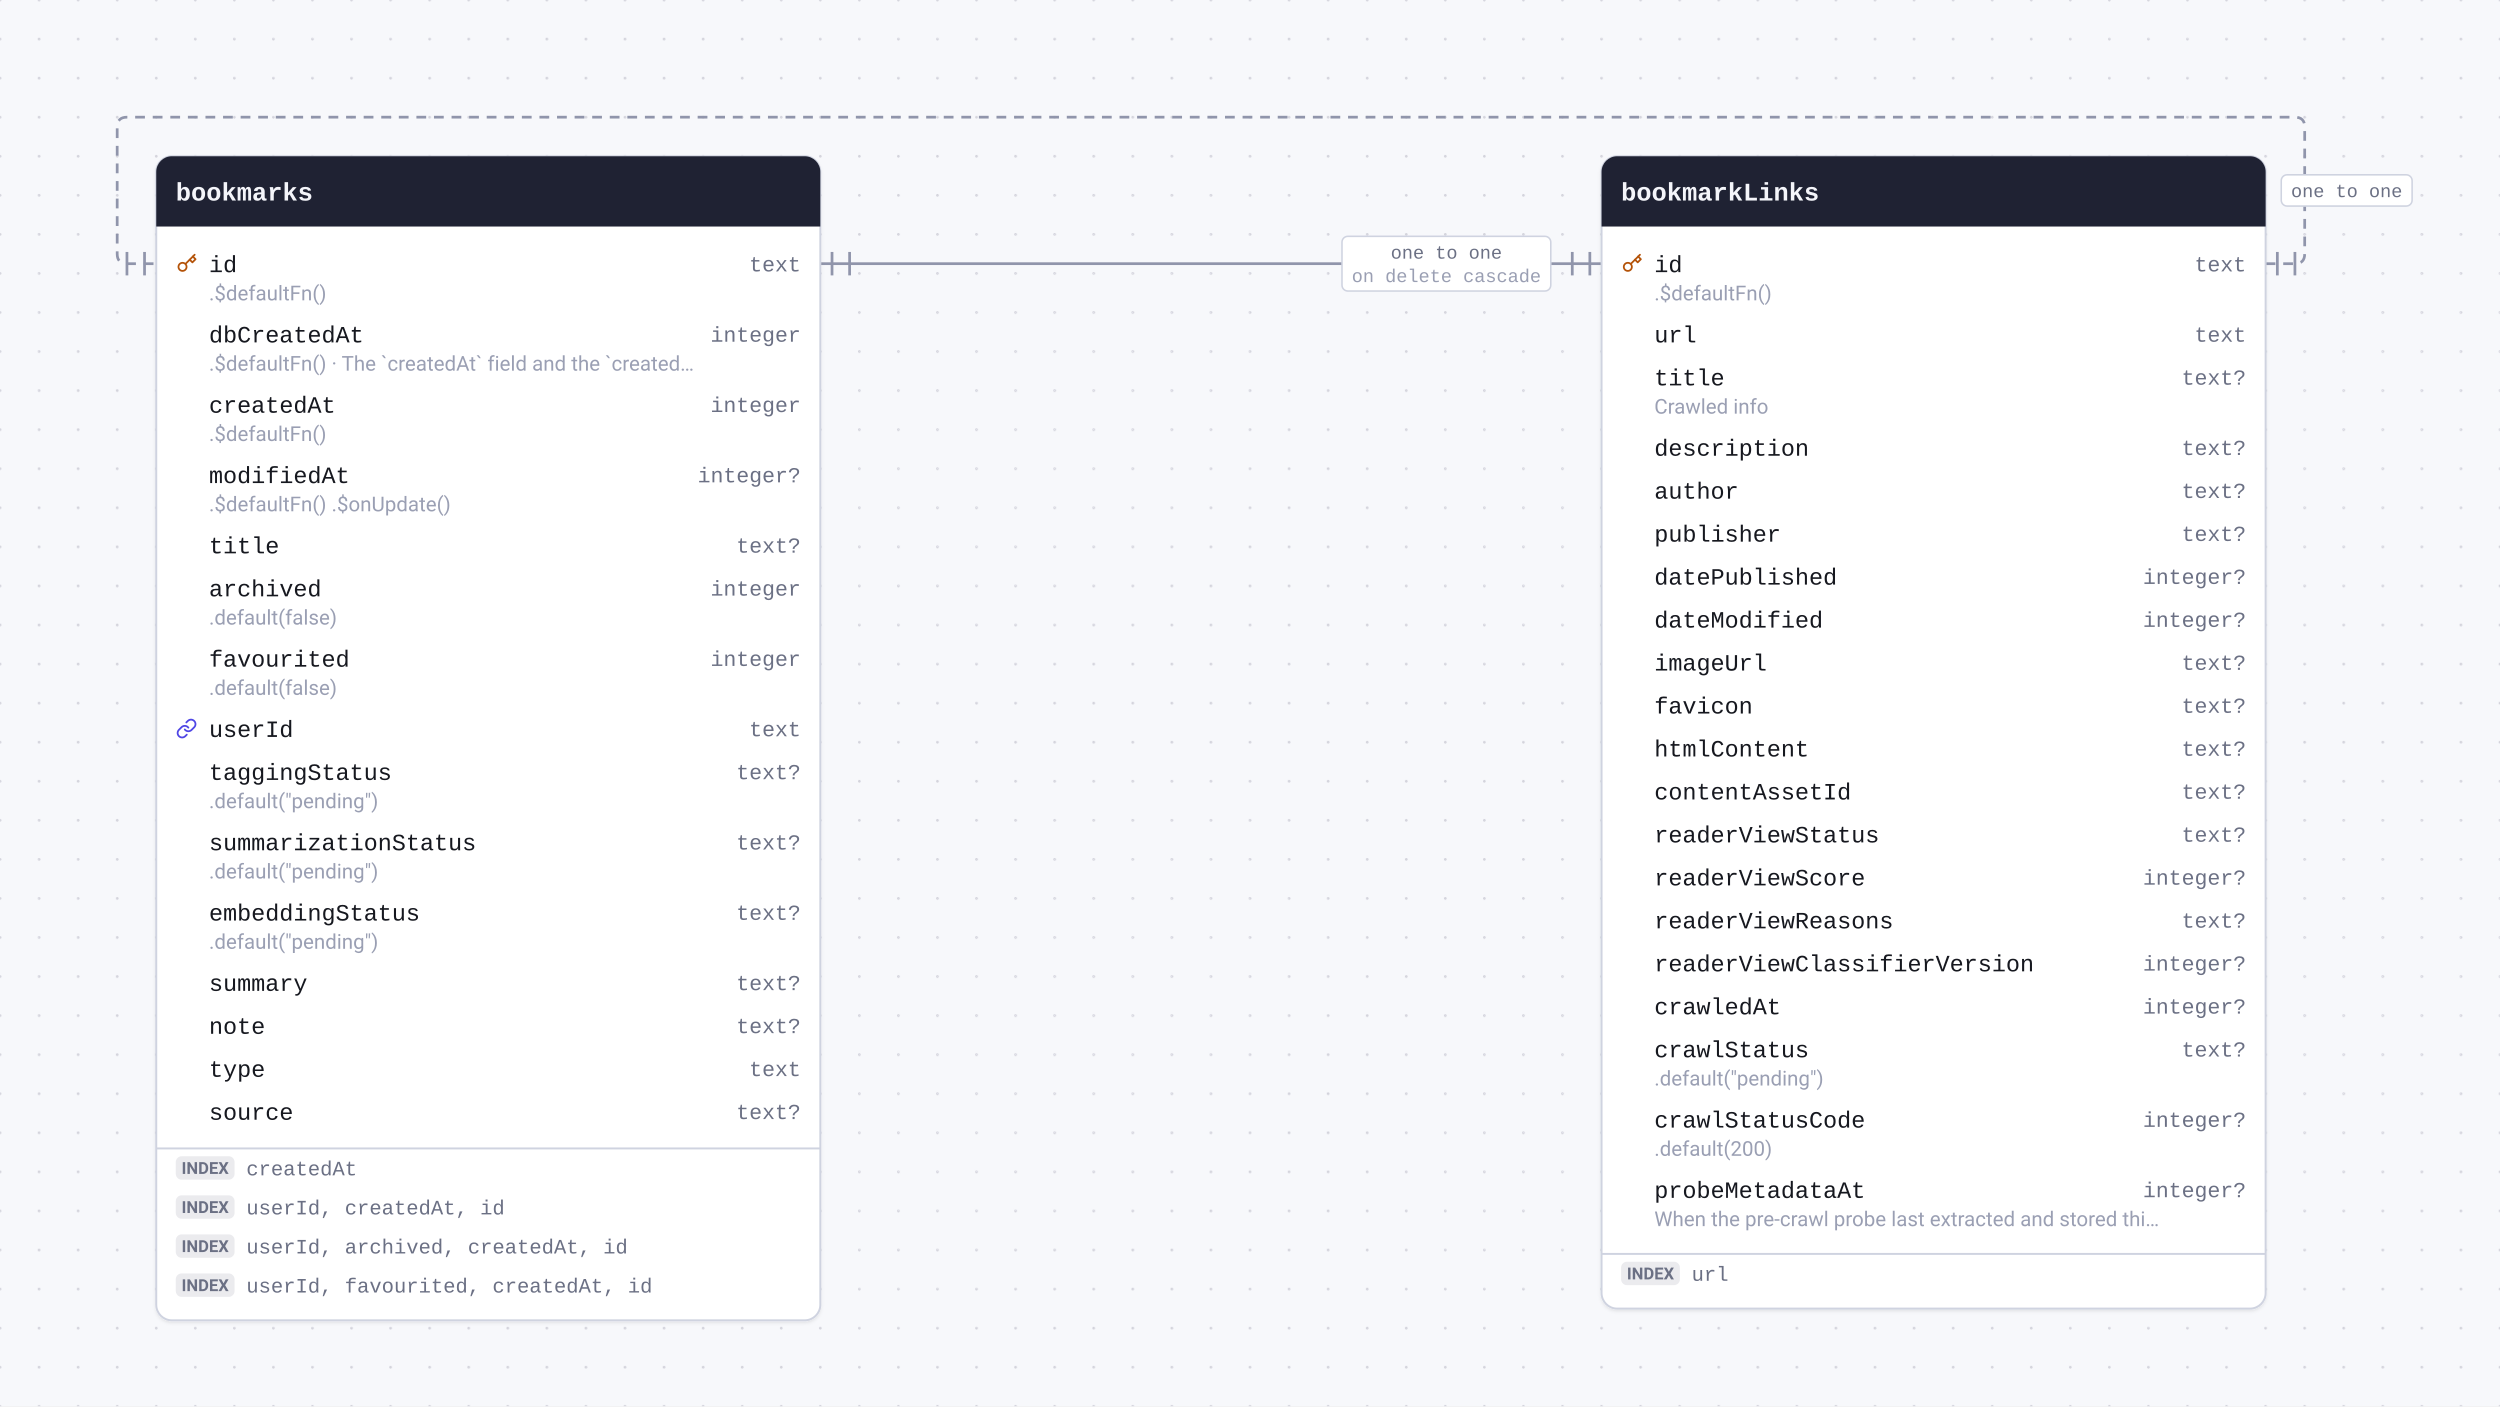
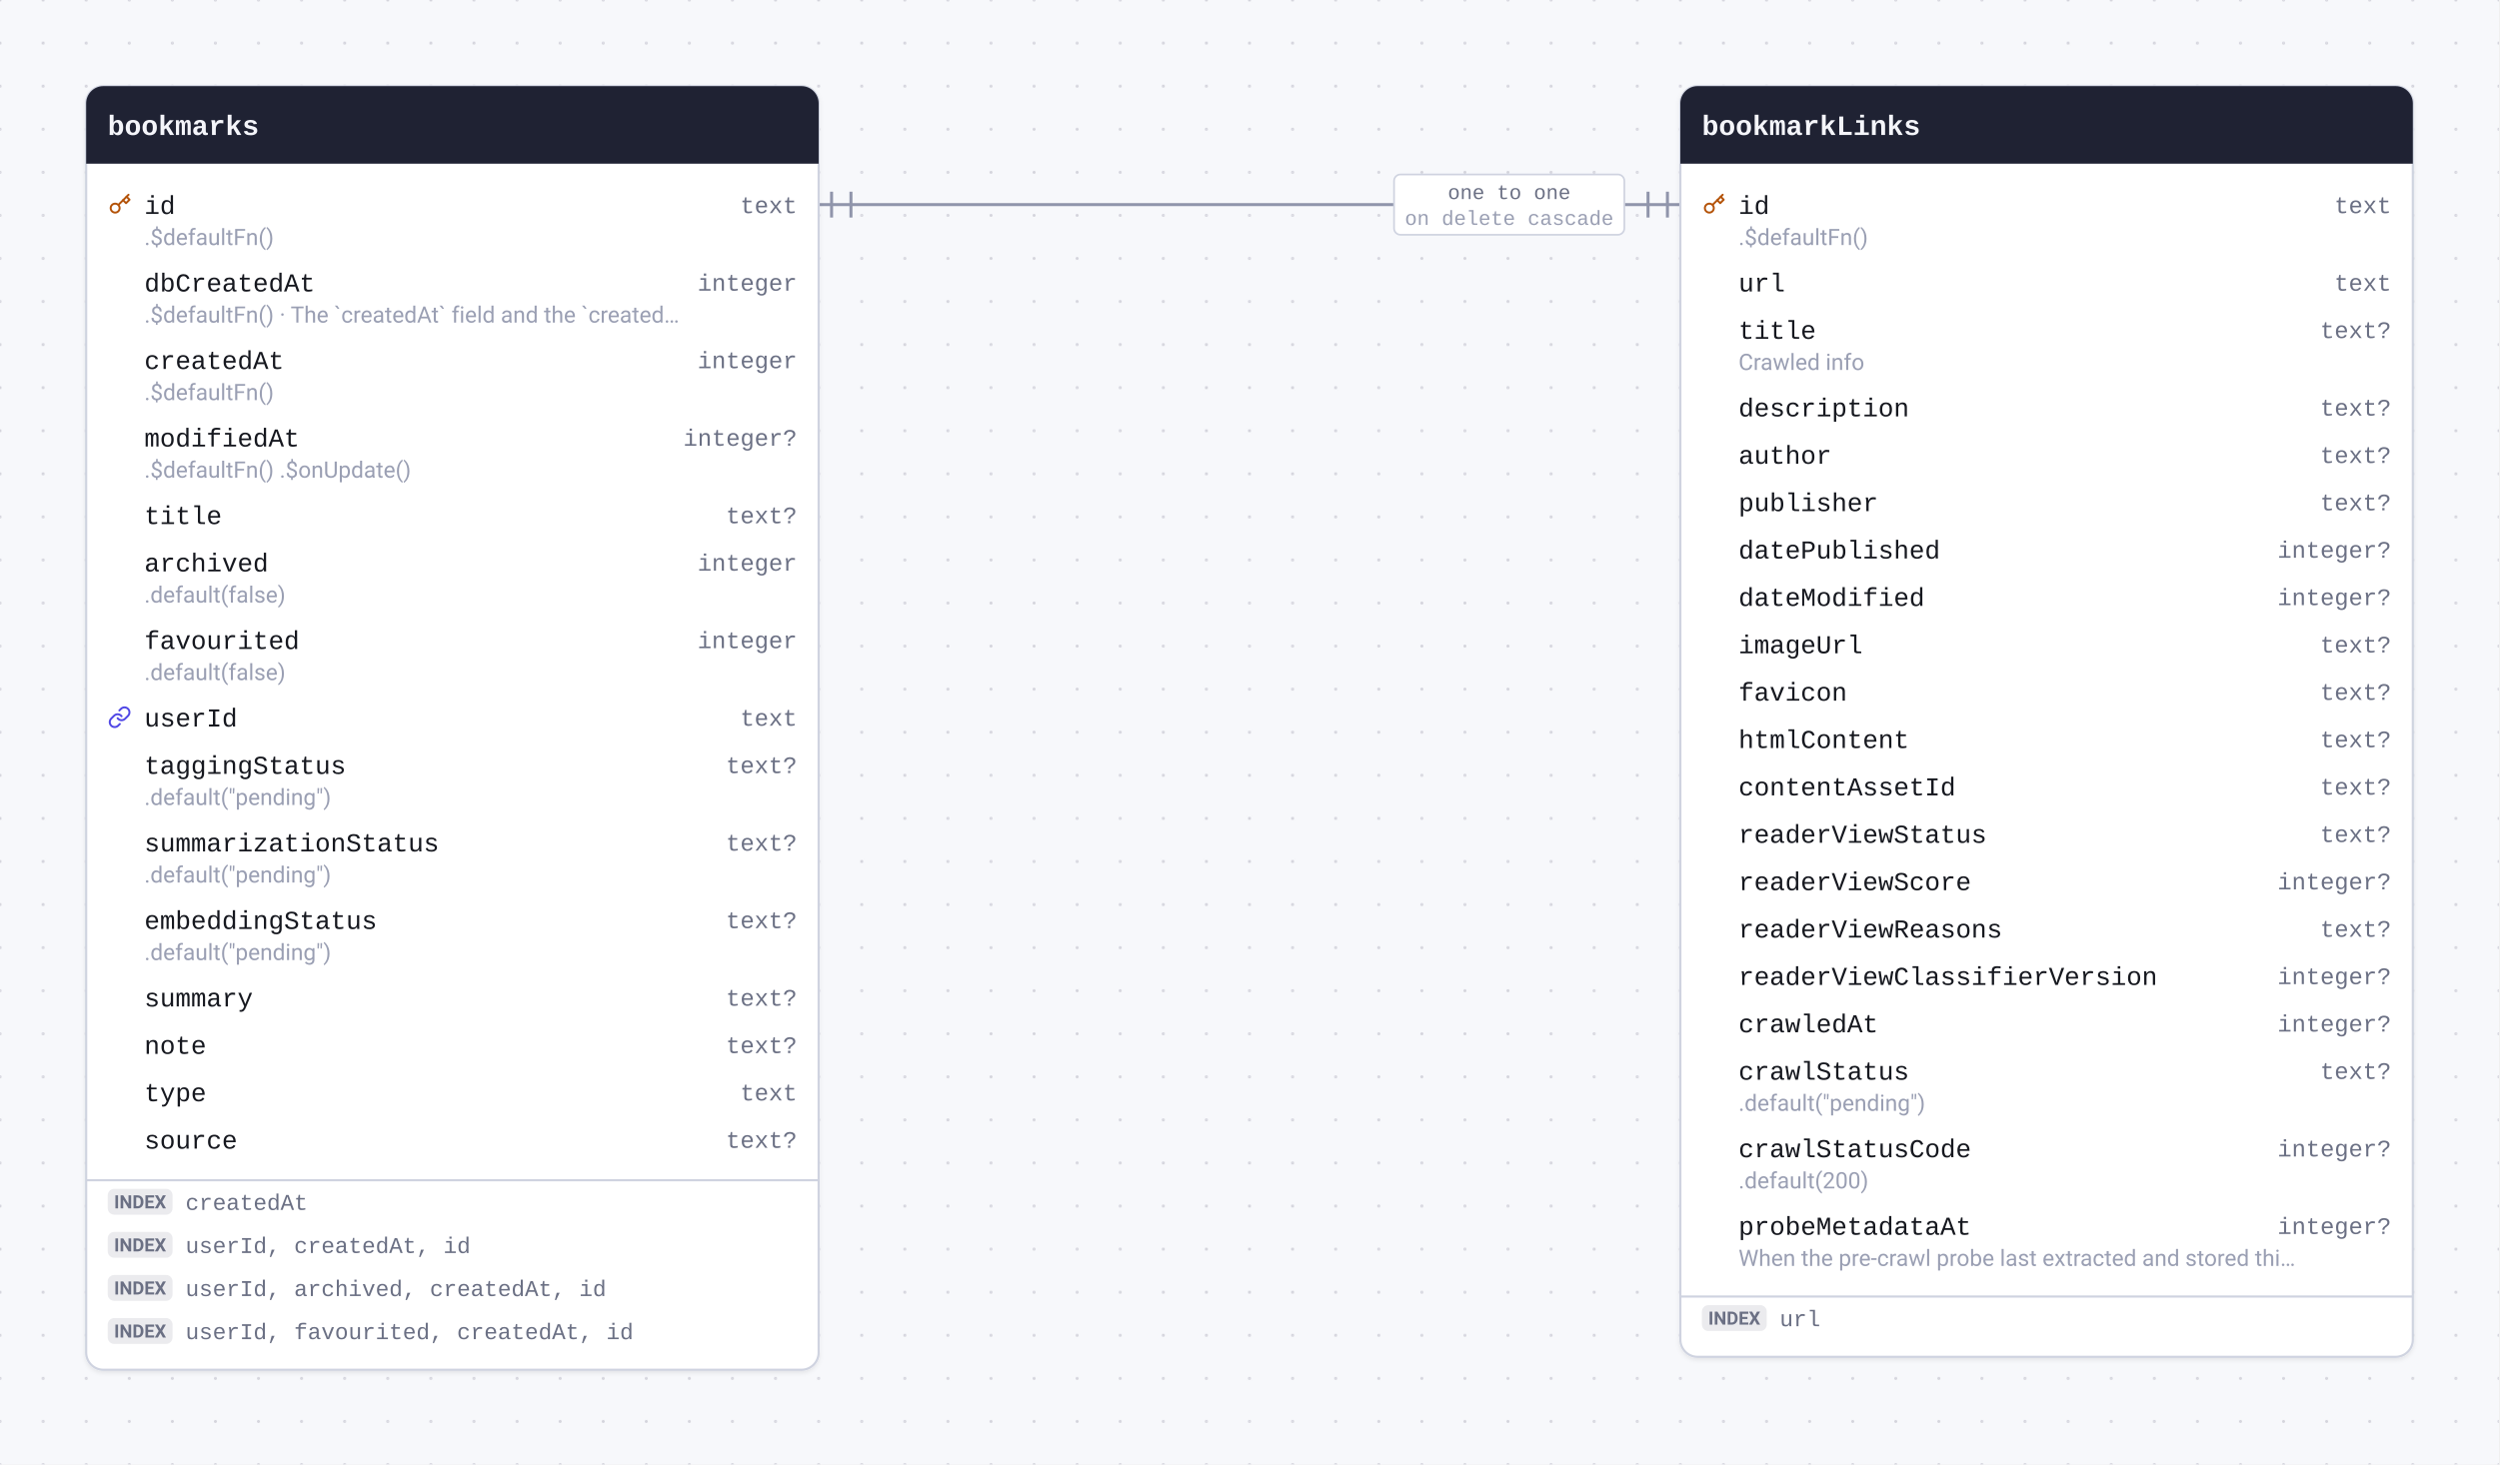
- <svg xmlns="http://www.w3.org/2000/svg" width="1280" height="720" viewBox="-40 -40 1280 720">
+ <svg xmlns="http://www.w3.org/2000/svg" width="1160" height="680" viewBox="0 0 1160 680">
  <defs>
    <pattern id="dots" x="-0.7" y="-0.7" width="20" height="20" patternUnits="userSpaceOnUse">
      <circle cx="0.7" cy="0.7" r="0.7" fill="#d4d4dc" />
    </pattern>
    <filter id="node-shadow" x="-5%" y="-5%" width="110%" height="115%">
      <feDropShadow dx="0" dy="1" stdDeviation="1" flood-color="#000000" flood-opacity="0.08" />
    </filter>
  </defs>
-   <rect x="-40" y="-40" width="1280" height="720" fill="#f7f8fb" />
-   <rect x="-40" y="-40" width="1280" height="720" fill="url(#dots)" />
+   <rect x="0" y="0" width="1160" height="680" fill="#f7f8fb" />
+   <rect x="0" y="0" width="1160" height="680" fill="url(#dots)" />
  <g class="relation-edge">
    <path d="M380 95L400 95L420 95L420 95L760 95L780 95" fill="none" stroke="#9095ab" stroke-width="1.4" />
    <g transform="translate(380 95) scale(-1 1)" fill="none" stroke="#9095ab" stroke-width="1.4">
      <path d="M-6 -6 L-6 6" />
      <path d="M-15 -6 L-15 6" />
    </g>
    <g transform="translate(780 95)" fill="none" stroke="#9095ab" stroke-width="1.4">
-       <path d="M-6 -6 L-6 6" />
-       <path d="M-15 -6 L-15 6" />
-     </g>
-   </g>
-   <g class="relation-edge">
-     <path d="M1120 95L 1135,95Q 1140,95 1140,90L 1140,25Q 1140,20 1135,20L 25,20Q 20,20 20,25L 20,90Q 20,95 25,95L40 95" fill="none" stroke="#9095ab" stroke-width="1.4" stroke-dasharray="5 4" />
-     <g transform="translate(1120 95) scale(-1 1)" fill="none" stroke="#9095ab" stroke-width="1.4">
-       <path d="M-6 -6 L-6 6" />
-       <path d="M-15 -6 L-15 6" />
-     </g>
-     <g transform="translate(40 95)" fill="none" stroke="#9095ab" stroke-width="1.4">
      <path d="M-6 -6 L-6 6" />
      <path d="M-15 -6 L-15 6" />
    </g>
  </g>
  <g class="model-node">
    <clipPath id="node-clip-0">
      <rect x="40" y="40" width="340" height="596" rx="8" />
    </clipPath>
    <rect x="40" y="40" width="340" height="596" rx="8" fill="#ffffff" stroke="#cfd3e0" filter="url(#node-shadow)" />
    <rect x="40" y="40" width="340" height="36" fill="#1f2233" clip-path="url(#node-clip-0)" />
    <text x="50" y="62.68" font-family="ui-monospace, SF Mono, Menlo, Consolas, Liberation Mono, DejaVu Sans Mono, monospace" font-size="13" font-weight="700" fill="#f4f5fa">bookmarks</text>
    <g transform="translate(50 89.5) scale(0.46)" fill="none" stroke="#b45309" stroke-width="2" stroke-linecap="round" stroke-linejoin="round">
      <circle cx="7.5" cy="15.5" r="4.5" />
      <path d="m21 2-9.6 9.6" />
      <path d="m15.5 7.5 3 3L22 7l-3-3" />
    </g>
    <text x="67" y="99.32" font-family="ui-monospace, SF Mono, Menlo, Consolas, Liberation Mono, DejaVu Sans Mono, monospace" font-size="12" fill="#16181f">id</text>
    <text x="370" y="98.96" font-family="ui-monospace, SF Mono, Menlo, Consolas, Liberation Mono, DejaVu Sans Mono, monospace" font-size="11" text-anchor="end" fill="#6b7084">text</text>
    <text x="67" y="113.78" font-family="ui-sans-serif, -apple-system, Segoe UI, Roboto, Helvetica Neue, Arial, DejaVu Sans, sans-serif" font-size="10.5" fill="#9a9fb3">.$defaultFn()</text>
    <text x="67" y="135.32" font-family="ui-monospace, SF Mono, Menlo, Consolas, Liberation Mono, DejaVu Sans Mono, monospace" font-size="12" fill="#16181f">dbCreatedAt</text>
    <text x="370" y="134.96" font-family="ui-monospace, SF Mono, Menlo, Consolas, Liberation Mono, DejaVu Sans Mono, monospace" font-size="11" text-anchor="end" fill="#6b7084">integer</text>
    <text x="67" y="149.78" font-family="ui-sans-serif, -apple-system, Segoe UI, Roboto, Helvetica Neue, Arial, DejaVu Sans, sans-serif" font-size="10.5" fill="#9a9fb3">.$defaultFn() · The `createdAt` field and the `created…</text>
    <text x="67" y="171.32" font-family="ui-monospace, SF Mono, Menlo, Consolas, Liberation Mono, DejaVu Sans Mono, monospace" font-size="12" fill="#16181f">createdAt</text>
    <text x="370" y="170.96" font-family="ui-monospace, SF Mono, Menlo, Consolas, Liberation Mono, DejaVu Sans Mono, monospace" font-size="11" text-anchor="end" fill="#6b7084">integer</text>
    <text x="67" y="185.78" font-family="ui-sans-serif, -apple-system, Segoe UI, Roboto, Helvetica Neue, Arial, DejaVu Sans, sans-serif" font-size="10.5" fill="#9a9fb3">.$defaultFn()</text>
    <text x="67" y="207.32" font-family="ui-monospace, SF Mono, Menlo, Consolas, Liberation Mono, DejaVu Sans Mono, monospace" font-size="12" fill="#16181f">modifiedAt</text>
    <text x="370" y="206.96" font-family="ui-monospace, SF Mono, Menlo, Consolas, Liberation Mono, DejaVu Sans Mono, monospace" font-size="11" text-anchor="end" fill="#6b7084">integer?</text>
    <text x="67" y="221.78" font-family="ui-sans-serif, -apple-system, Segoe UI, Roboto, Helvetica Neue, Arial, DejaVu Sans, sans-serif" font-size="10.5" fill="#9a9fb3">.$defaultFn() .$onUpdate()</text>
    <text x="67" y="243.32" font-family="ui-monospace, SF Mono, Menlo, Consolas, Liberation Mono, DejaVu Sans Mono, monospace" font-size="12" fill="#16181f">title</text>
    <text x="370" y="242.96" font-family="ui-monospace, SF Mono, Menlo, Consolas, Liberation Mono, DejaVu Sans Mono, monospace" font-size="11" text-anchor="end" fill="#6b7084">text?</text>
    <text x="67" y="265.32" font-family="ui-monospace, SF Mono, Menlo, Consolas, Liberation Mono, DejaVu Sans Mono, monospace" font-size="12" fill="#16181f">archived</text>
    <text x="370" y="264.96" font-family="ui-monospace, SF Mono, Menlo, Consolas, Liberation Mono, DejaVu Sans Mono, monospace" font-size="11" text-anchor="end" fill="#6b7084">integer</text>
    <text x="67" y="279.78" font-family="ui-sans-serif, -apple-system, Segoe UI, Roboto, Helvetica Neue, Arial, DejaVu Sans, sans-serif" font-size="10.5" fill="#9a9fb3">.default(false)</text>
    <text x="67" y="301.32" font-family="ui-monospace, SF Mono, Menlo, Consolas, Liberation Mono, DejaVu Sans Mono, monospace" font-size="12" fill="#16181f">favourited</text>
    <text x="370" y="300.96" font-family="ui-monospace, SF Mono, Menlo, Consolas, Liberation Mono, DejaVu Sans Mono, monospace" font-size="11" text-anchor="end" fill="#6b7084">integer</text>
    <text x="67" y="315.78" font-family="ui-sans-serif, -apple-system, Segoe UI, Roboto, Helvetica Neue, Arial, DejaVu Sans, sans-serif" font-size="10.5" fill="#9a9fb3">.default(false)</text>
    <g transform="translate(50 327.5) scale(0.46)" fill="none" stroke="#4f46e5" stroke-width="2" stroke-linecap="round" stroke-linejoin="round">
      <path d="M10 13a5 5 0 0 0 7.54.54l3-3a5 5 0 0 0-7.07-7.07l-1.72 1.71" />
      <path d="M14 11a5 5 0 0 0-7.54-.54l-3 3a5 5 0 0 0 7.07 7.07l1.71-1.71" />
    </g>
    <text x="67" y="337.32" font-family="ui-monospace, SF Mono, Menlo, Consolas, Liberation Mono, DejaVu Sans Mono, monospace" font-size="12" fill="#16181f">userId</text>
    <text x="370" y="336.96" font-family="ui-monospace, SF Mono, Menlo, Consolas, Liberation Mono, DejaVu Sans Mono, monospace" font-size="11" text-anchor="end" fill="#6b7084">text</text>
    <text x="67" y="359.32" font-family="ui-monospace, SF Mono, Menlo, Consolas, Liberation Mono, DejaVu Sans Mono, monospace" font-size="12" fill="#16181f">taggingStatus</text>
    <text x="370" y="358.96" font-family="ui-monospace, SF Mono, Menlo, Consolas, Liberation Mono, DejaVu Sans Mono, monospace" font-size="11" text-anchor="end" fill="#6b7084">text?</text>
    <text x="67" y="373.78" font-family="ui-sans-serif, -apple-system, Segoe UI, Roboto, Helvetica Neue, Arial, DejaVu Sans, sans-serif" font-size="10.5" fill="#9a9fb3">.default("pending")</text>
    <text x="67" y="395.32" font-family="ui-monospace, SF Mono, Menlo, Consolas, Liberation Mono, DejaVu Sans Mono, monospace" font-size="12" fill="#16181f">summarizationStatus</text>
    <text x="370" y="394.96" font-family="ui-monospace, SF Mono, Menlo, Consolas, Liberation Mono, DejaVu Sans Mono, monospace" font-size="11" text-anchor="end" fill="#6b7084">text?</text>
    <text x="67" y="409.78" font-family="ui-sans-serif, -apple-system, Segoe UI, Roboto, Helvetica Neue, Arial, DejaVu Sans, sans-serif" font-size="10.5" fill="#9a9fb3">.default("pending")</text>
    <text x="67" y="431.32" font-family="ui-monospace, SF Mono, Menlo, Consolas, Liberation Mono, DejaVu Sans Mono, monospace" font-size="12" fill="#16181f">embeddingStatus</text>
    <text x="370" y="430.96" font-family="ui-monospace, SF Mono, Menlo, Consolas, Liberation Mono, DejaVu Sans Mono, monospace" font-size="11" text-anchor="end" fill="#6b7084">text?</text>
    <text x="67" y="445.78" font-family="ui-sans-serif, -apple-system, Segoe UI, Roboto, Helvetica Neue, Arial, DejaVu Sans, sans-serif" font-size="10.5" fill="#9a9fb3">.default("pending")</text>
    <text x="67" y="467.32" font-family="ui-monospace, SF Mono, Menlo, Consolas, Liberation Mono, DejaVu Sans Mono, monospace" font-size="12" fill="#16181f">summary</text>
    <text x="370" y="466.96" font-family="ui-monospace, SF Mono, Menlo, Consolas, Liberation Mono, DejaVu Sans Mono, monospace" font-size="11" text-anchor="end" fill="#6b7084">text?</text>
    <text x="67" y="489.32" font-family="ui-monospace, SF Mono, Menlo, Consolas, Liberation Mono, DejaVu Sans Mono, monospace" font-size="12" fill="#16181f">note</text>
    <text x="370" y="488.96" font-family="ui-monospace, SF Mono, Menlo, Consolas, Liberation Mono, DejaVu Sans Mono, monospace" font-size="11" text-anchor="end" fill="#6b7084">text?</text>
    <text x="67" y="511.32" font-family="ui-monospace, SF Mono, Menlo, Consolas, Liberation Mono, DejaVu Sans Mono, monospace" font-size="12" fill="#16181f">type</text>
    <text x="370" y="510.96" font-family="ui-monospace, SF Mono, Menlo, Consolas, Liberation Mono, DejaVu Sans Mono, monospace" font-size="11" text-anchor="end" fill="#6b7084">text</text>
    <text x="67" y="533.32" font-family="ui-monospace, SF Mono, Menlo, Consolas, Liberation Mono, DejaVu Sans Mono, monospace" font-size="12" fill="#16181f">source</text>
    <text x="370" y="532.96" font-family="ui-monospace, SF Mono, Menlo, Consolas, Liberation Mono, DejaVu Sans Mono, monospace" font-size="11" text-anchor="end" fill="#6b7084">text?</text>
    <path d="M40 548H380" stroke="#cfd3e0" stroke-width="1" />
    <rect x="50" y="552" width="30.1" height="12" rx="3" fill="#6b7084" fill-opacity="0.14" />
    <text x="65.05" y="561.06" font-family="ui-sans-serif, -apple-system, Segoe UI, Roboto, Helvetica Neue, Arial, DejaVu Sans, sans-serif" font-size="8.5" font-weight="600" text-anchor="middle" fill="#6b7084">INDEX</text>
    <text x="86.1" y="561.78" font-family="ui-monospace, SF Mono, Menlo, Consolas, Liberation Mono, DejaVu Sans Mono, monospace" font-size="10.5" fill="#6b7084">createdAt</text>
    <rect x="50" y="572" width="30.1" height="12" rx="3" fill="#6b7084" fill-opacity="0.14" />
    <text x="65.05" y="581.06" font-family="ui-sans-serif, -apple-system, Segoe UI, Roboto, Helvetica Neue, Arial, DejaVu Sans, sans-serif" font-size="8.5" font-weight="600" text-anchor="middle" fill="#6b7084">INDEX</text>
    <text x="86.1" y="581.78" font-family="ui-monospace, SF Mono, Menlo, Consolas, Liberation Mono, DejaVu Sans Mono, monospace" font-size="10.5" fill="#6b7084">userId, createdAt, id</text>
    <rect x="50" y="592" width="30.1" height="12" rx="3" fill="#6b7084" fill-opacity="0.14" />
    <text x="65.05" y="601.06" font-family="ui-sans-serif, -apple-system, Segoe UI, Roboto, Helvetica Neue, Arial, DejaVu Sans, sans-serif" font-size="8.5" font-weight="600" text-anchor="middle" fill="#6b7084">INDEX</text>
    <text x="86.1" y="601.78" font-family="ui-monospace, SF Mono, Menlo, Consolas, Liberation Mono, DejaVu Sans Mono, monospace" font-size="10.5" fill="#6b7084">userId, archived, createdAt, id</text>
    <rect x="50" y="612" width="30.1" height="12" rx="3" fill="#6b7084" fill-opacity="0.14" />
    <text x="65.05" y="621.06" font-family="ui-sans-serif, -apple-system, Segoe UI, Roboto, Helvetica Neue, Arial, DejaVu Sans, sans-serif" font-size="8.5" font-weight="600" text-anchor="middle" fill="#6b7084">INDEX</text>
    <text x="86.1" y="621.78" font-family="ui-monospace, SF Mono, Menlo, Consolas, Liberation Mono, DejaVu Sans Mono, monospace" font-size="10.5" fill="#6b7084">userId, favourited, createdAt, id</text>
  </g>
  <g class="model-node">
    <clipPath id="node-clip-1">
      <rect x="780" y="40" width="340" height="590" rx="8" />
    </clipPath>
    <rect x="780" y="40" width="340" height="590" rx="8" fill="#ffffff" stroke="#cfd3e0" filter="url(#node-shadow)" />
    <rect x="780" y="40" width="340" height="36" fill="#1f2233" clip-path="url(#node-clip-1)" />
    <text x="790" y="62.68" font-family="ui-monospace, SF Mono, Menlo, Consolas, Liberation Mono, DejaVu Sans Mono, monospace" font-size="13" font-weight="700" fill="#f4f5fa">bookmarkLinks</text>
    <g transform="translate(790 89.5) scale(0.46)" fill="none" stroke="#b45309" stroke-width="2" stroke-linecap="round" stroke-linejoin="round">
      <circle cx="7.5" cy="15.5" r="4.5" />
      <path d="m21 2-9.6 9.6" />
      <path d="m15.5 7.5 3 3L22 7l-3-3" />
    </g>
    <text x="807" y="99.32" font-family="ui-monospace, SF Mono, Menlo, Consolas, Liberation Mono, DejaVu Sans Mono, monospace" font-size="12" fill="#16181f">id</text>
    <text x="1110" y="98.96" font-family="ui-monospace, SF Mono, Menlo, Consolas, Liberation Mono, DejaVu Sans Mono, monospace" font-size="11" text-anchor="end" fill="#6b7084">text</text>
    <text x="807" y="113.78" font-family="ui-sans-serif, -apple-system, Segoe UI, Roboto, Helvetica Neue, Arial, DejaVu Sans, sans-serif" font-size="10.5" fill="#9a9fb3">.$defaultFn()</text>
    <text x="807" y="135.32" font-family="ui-monospace, SF Mono, Menlo, Consolas, Liberation Mono, DejaVu Sans Mono, monospace" font-size="12" fill="#16181f">url</text>
    <text x="1110" y="134.96" font-family="ui-monospace, SF Mono, Menlo, Consolas, Liberation Mono, DejaVu Sans Mono, monospace" font-size="11" text-anchor="end" fill="#6b7084">text</text>
    <text x="807" y="157.32" font-family="ui-monospace, SF Mono, Menlo, Consolas, Liberation Mono, DejaVu Sans Mono, monospace" font-size="12" fill="#16181f">title</text>
    <text x="1110" y="156.96" font-family="ui-monospace, SF Mono, Menlo, Consolas, Liberation Mono, DejaVu Sans Mono, monospace" font-size="11" text-anchor="end" fill="#6b7084">text?</text>
    <text x="807" y="171.78" font-family="ui-sans-serif, -apple-system, Segoe UI, Roboto, Helvetica Neue, Arial, DejaVu Sans, sans-serif" font-size="10.5" fill="#9a9fb3">Crawled info</text>
    <text x="807" y="193.32" font-family="ui-monospace, SF Mono, Menlo, Consolas, Liberation Mono, DejaVu Sans Mono, monospace" font-size="12" fill="#16181f">description</text>
    <text x="1110" y="192.96" font-family="ui-monospace, SF Mono, Menlo, Consolas, Liberation Mono, DejaVu Sans Mono, monospace" font-size="11" text-anchor="end" fill="#6b7084">text?</text>
    <text x="807" y="215.32" font-family="ui-monospace, SF Mono, Menlo, Consolas, Liberation Mono, DejaVu Sans Mono, monospace" font-size="12" fill="#16181f">author</text>
    <text x="1110" y="214.96" font-family="ui-monospace, SF Mono, Menlo, Consolas, Liberation Mono, DejaVu Sans Mono, monospace" font-size="11" text-anchor="end" fill="#6b7084">text?</text>
    <text x="807" y="237.32" font-family="ui-monospace, SF Mono, Menlo, Consolas, Liberation Mono, DejaVu Sans Mono, monospace" font-size="12" fill="#16181f">publisher</text>
    <text x="1110" y="236.96" font-family="ui-monospace, SF Mono, Menlo, Consolas, Liberation Mono, DejaVu Sans Mono, monospace" font-size="11" text-anchor="end" fill="#6b7084">text?</text>
    <text x="807" y="259.32" font-family="ui-monospace, SF Mono, Menlo, Consolas, Liberation Mono, DejaVu Sans Mono, monospace" font-size="12" fill="#16181f">datePublished</text>
    <text x="1110" y="258.96" font-family="ui-monospace, SF Mono, Menlo, Consolas, Liberation Mono, DejaVu Sans Mono, monospace" font-size="11" text-anchor="end" fill="#6b7084">integer?</text>
    <text x="807" y="281.32" font-family="ui-monospace, SF Mono, Menlo, Consolas, Liberation Mono, DejaVu Sans Mono, monospace" font-size="12" fill="#16181f">dateModified</text>
    <text x="1110" y="280.96" font-family="ui-monospace, SF Mono, Menlo, Consolas, Liberation Mono, DejaVu Sans Mono, monospace" font-size="11" text-anchor="end" fill="#6b7084">integer?</text>
    <text x="807" y="303.32" font-family="ui-monospace, SF Mono, Menlo, Consolas, Liberation Mono, DejaVu Sans Mono, monospace" font-size="12" fill="#16181f">imageUrl</text>
    <text x="1110" y="302.96" font-family="ui-monospace, SF Mono, Menlo, Consolas, Liberation Mono, DejaVu Sans Mono, monospace" font-size="11" text-anchor="end" fill="#6b7084">text?</text>
    <text x="807" y="325.32" font-family="ui-monospace, SF Mono, Menlo, Consolas, Liberation Mono, DejaVu Sans Mono, monospace" font-size="12" fill="#16181f">favicon</text>
    <text x="1110" y="324.96" font-family="ui-monospace, SF Mono, Menlo, Consolas, Liberation Mono, DejaVu Sans Mono, monospace" font-size="11" text-anchor="end" fill="#6b7084">text?</text>
    <text x="807" y="347.32" font-family="ui-monospace, SF Mono, Menlo, Consolas, Liberation Mono, DejaVu Sans Mono, monospace" font-size="12" fill="#16181f">htmlContent</text>
    <text x="1110" y="346.96" font-family="ui-monospace, SF Mono, Menlo, Consolas, Liberation Mono, DejaVu Sans Mono, monospace" font-size="11" text-anchor="end" fill="#6b7084">text?</text>
    <text x="807" y="369.32" font-family="ui-monospace, SF Mono, Menlo, Consolas, Liberation Mono, DejaVu Sans Mono, monospace" font-size="12" fill="#16181f">contentAssetId</text>
    <text x="1110" y="368.96" font-family="ui-monospace, SF Mono, Menlo, Consolas, Liberation Mono, DejaVu Sans Mono, monospace" font-size="11" text-anchor="end" fill="#6b7084">text?</text>
    <text x="807" y="391.32" font-family="ui-monospace, SF Mono, Menlo, Consolas, Liberation Mono, DejaVu Sans Mono, monospace" font-size="12" fill="#16181f">readerViewStatus</text>
    <text x="1110" y="390.96" font-family="ui-monospace, SF Mono, Menlo, Consolas, Liberation Mono, DejaVu Sans Mono, monospace" font-size="11" text-anchor="end" fill="#6b7084">text?</text>
    <text x="807" y="413.32" font-family="ui-monospace, SF Mono, Menlo, Consolas, Liberation Mono, DejaVu Sans Mono, monospace" font-size="12" fill="#16181f">readerViewScore</text>
    <text x="1110" y="412.96" font-family="ui-monospace, SF Mono, Menlo, Consolas, Liberation Mono, DejaVu Sans Mono, monospace" font-size="11" text-anchor="end" fill="#6b7084">integer?</text>
    <text x="807" y="435.32" font-family="ui-monospace, SF Mono, Menlo, Consolas, Liberation Mono, DejaVu Sans Mono, monospace" font-size="12" fill="#16181f">readerViewReasons</text>
    <text x="1110" y="434.96" font-family="ui-monospace, SF Mono, Menlo, Consolas, Liberation Mono, DejaVu Sans Mono, monospace" font-size="11" text-anchor="end" fill="#6b7084">text?</text>
    <text x="807" y="457.32" font-family="ui-monospace, SF Mono, Menlo, Consolas, Liberation Mono, DejaVu Sans Mono, monospace" font-size="12" fill="#16181f">readerViewClassifierVersion</text>
    <text x="1110" y="456.96" font-family="ui-monospace, SF Mono, Menlo, Consolas, Liberation Mono, DejaVu Sans Mono, monospace" font-size="11" text-anchor="end" fill="#6b7084">integer?</text>
    <text x="807" y="479.32" font-family="ui-monospace, SF Mono, Menlo, Consolas, Liberation Mono, DejaVu Sans Mono, monospace" font-size="12" fill="#16181f">crawledAt</text>
    <text x="1110" y="478.96" font-family="ui-monospace, SF Mono, Menlo, Consolas, Liberation Mono, DejaVu Sans Mono, monospace" font-size="11" text-anchor="end" fill="#6b7084">integer?</text>
    <text x="807" y="501.32" font-family="ui-monospace, SF Mono, Menlo, Consolas, Liberation Mono, DejaVu Sans Mono, monospace" font-size="12" fill="#16181f">crawlStatus</text>
    <text x="1110" y="500.96" font-family="ui-monospace, SF Mono, Menlo, Consolas, Liberation Mono, DejaVu Sans Mono, monospace" font-size="11" text-anchor="end" fill="#6b7084">text?</text>
    <text x="807" y="515.78" font-family="ui-sans-serif, -apple-system, Segoe UI, Roboto, Helvetica Neue, Arial, DejaVu Sans, sans-serif" font-size="10.5" fill="#9a9fb3">.default("pending")</text>
    <text x="807" y="537.32" font-family="ui-monospace, SF Mono, Menlo, Consolas, Liberation Mono, DejaVu Sans Mono, monospace" font-size="12" fill="#16181f">crawlStatusCode</text>
    <text x="1110" y="536.96" font-family="ui-monospace, SF Mono, Menlo, Consolas, Liberation Mono, DejaVu Sans Mono, monospace" font-size="11" text-anchor="end" fill="#6b7084">integer?</text>
    <text x="807" y="551.78" font-family="ui-sans-serif, -apple-system, Segoe UI, Roboto, Helvetica Neue, Arial, DejaVu Sans, sans-serif" font-size="10.5" fill="#9a9fb3">.default(200)</text>
    <text x="807" y="573.32" font-family="ui-monospace, SF Mono, Menlo, Consolas, Liberation Mono, DejaVu Sans Mono, monospace" font-size="12" fill="#16181f">probeMetadataAt</text>
    <text x="1110" y="572.96" font-family="ui-monospace, SF Mono, Menlo, Consolas, Liberation Mono, DejaVu Sans Mono, monospace" font-size="11" text-anchor="end" fill="#6b7084">integer?</text>
    <text x="807" y="587.78" font-family="ui-sans-serif, -apple-system, Segoe UI, Roboto, Helvetica Neue, Arial, DejaVu Sans, sans-serif" font-size="10.5" fill="#9a9fb3">When the pre-crawl probe last extracted and stored thi…</text>
    <path d="M780 602H1120" stroke="#cfd3e0" stroke-width="1" />
    <rect x="790" y="606" width="30.1" height="12" rx="3" fill="#6b7084" fill-opacity="0.14" />
    <text x="805.05" y="615.06" font-family="ui-sans-serif, -apple-system, Segoe UI, Roboto, Helvetica Neue, Arial, DejaVu Sans, sans-serif" font-size="8.5" font-weight="600" text-anchor="middle" fill="#6b7084">INDEX</text>
    <text x="826.1" y="615.78" font-family="ui-monospace, SF Mono, Menlo, Consolas, Liberation Mono, DejaVu Sans Mono, monospace" font-size="10.5" fill="#6b7084">url</text>
  </g>
  <g class="relation-label">
    <rect x="647.1" y="81" width="106.9" height="28" rx="3" fill="#ffffff" stroke="#cfd3e0" stroke-width="0.8" />
    <text x="700.55" y="92.42" font-family="ui-monospace, SF Mono, Menlo, Consolas, Liberation Mono, DejaVu Sans Mono, monospace" font-size="9.5" text-anchor="middle" fill="#6b7084">one to one</text>
    <text x="700.55" y="104.42" font-family="ui-monospace, SF Mono, Menlo, Consolas, Liberation Mono, DejaVu Sans Mono, monospace" font-size="9.5" text-anchor="middle" fill="#9a9fb3">on delete cascade</text>
  </g>
-   <g class="relation-label">
-     <rect x="1128" y="49.5" width="67" height="16" rx="3" fill="#ffffff" stroke="#cfd3e0" stroke-width="0.8" />
-     <text x="1161.5" y="60.92" font-family="ui-monospace, SF Mono, Menlo, Consolas, Liberation Mono, DejaVu Sans Mono, monospace" font-size="9.5" text-anchor="middle" fill="#6b7084">one to one</text>
-   </g>
</svg>
